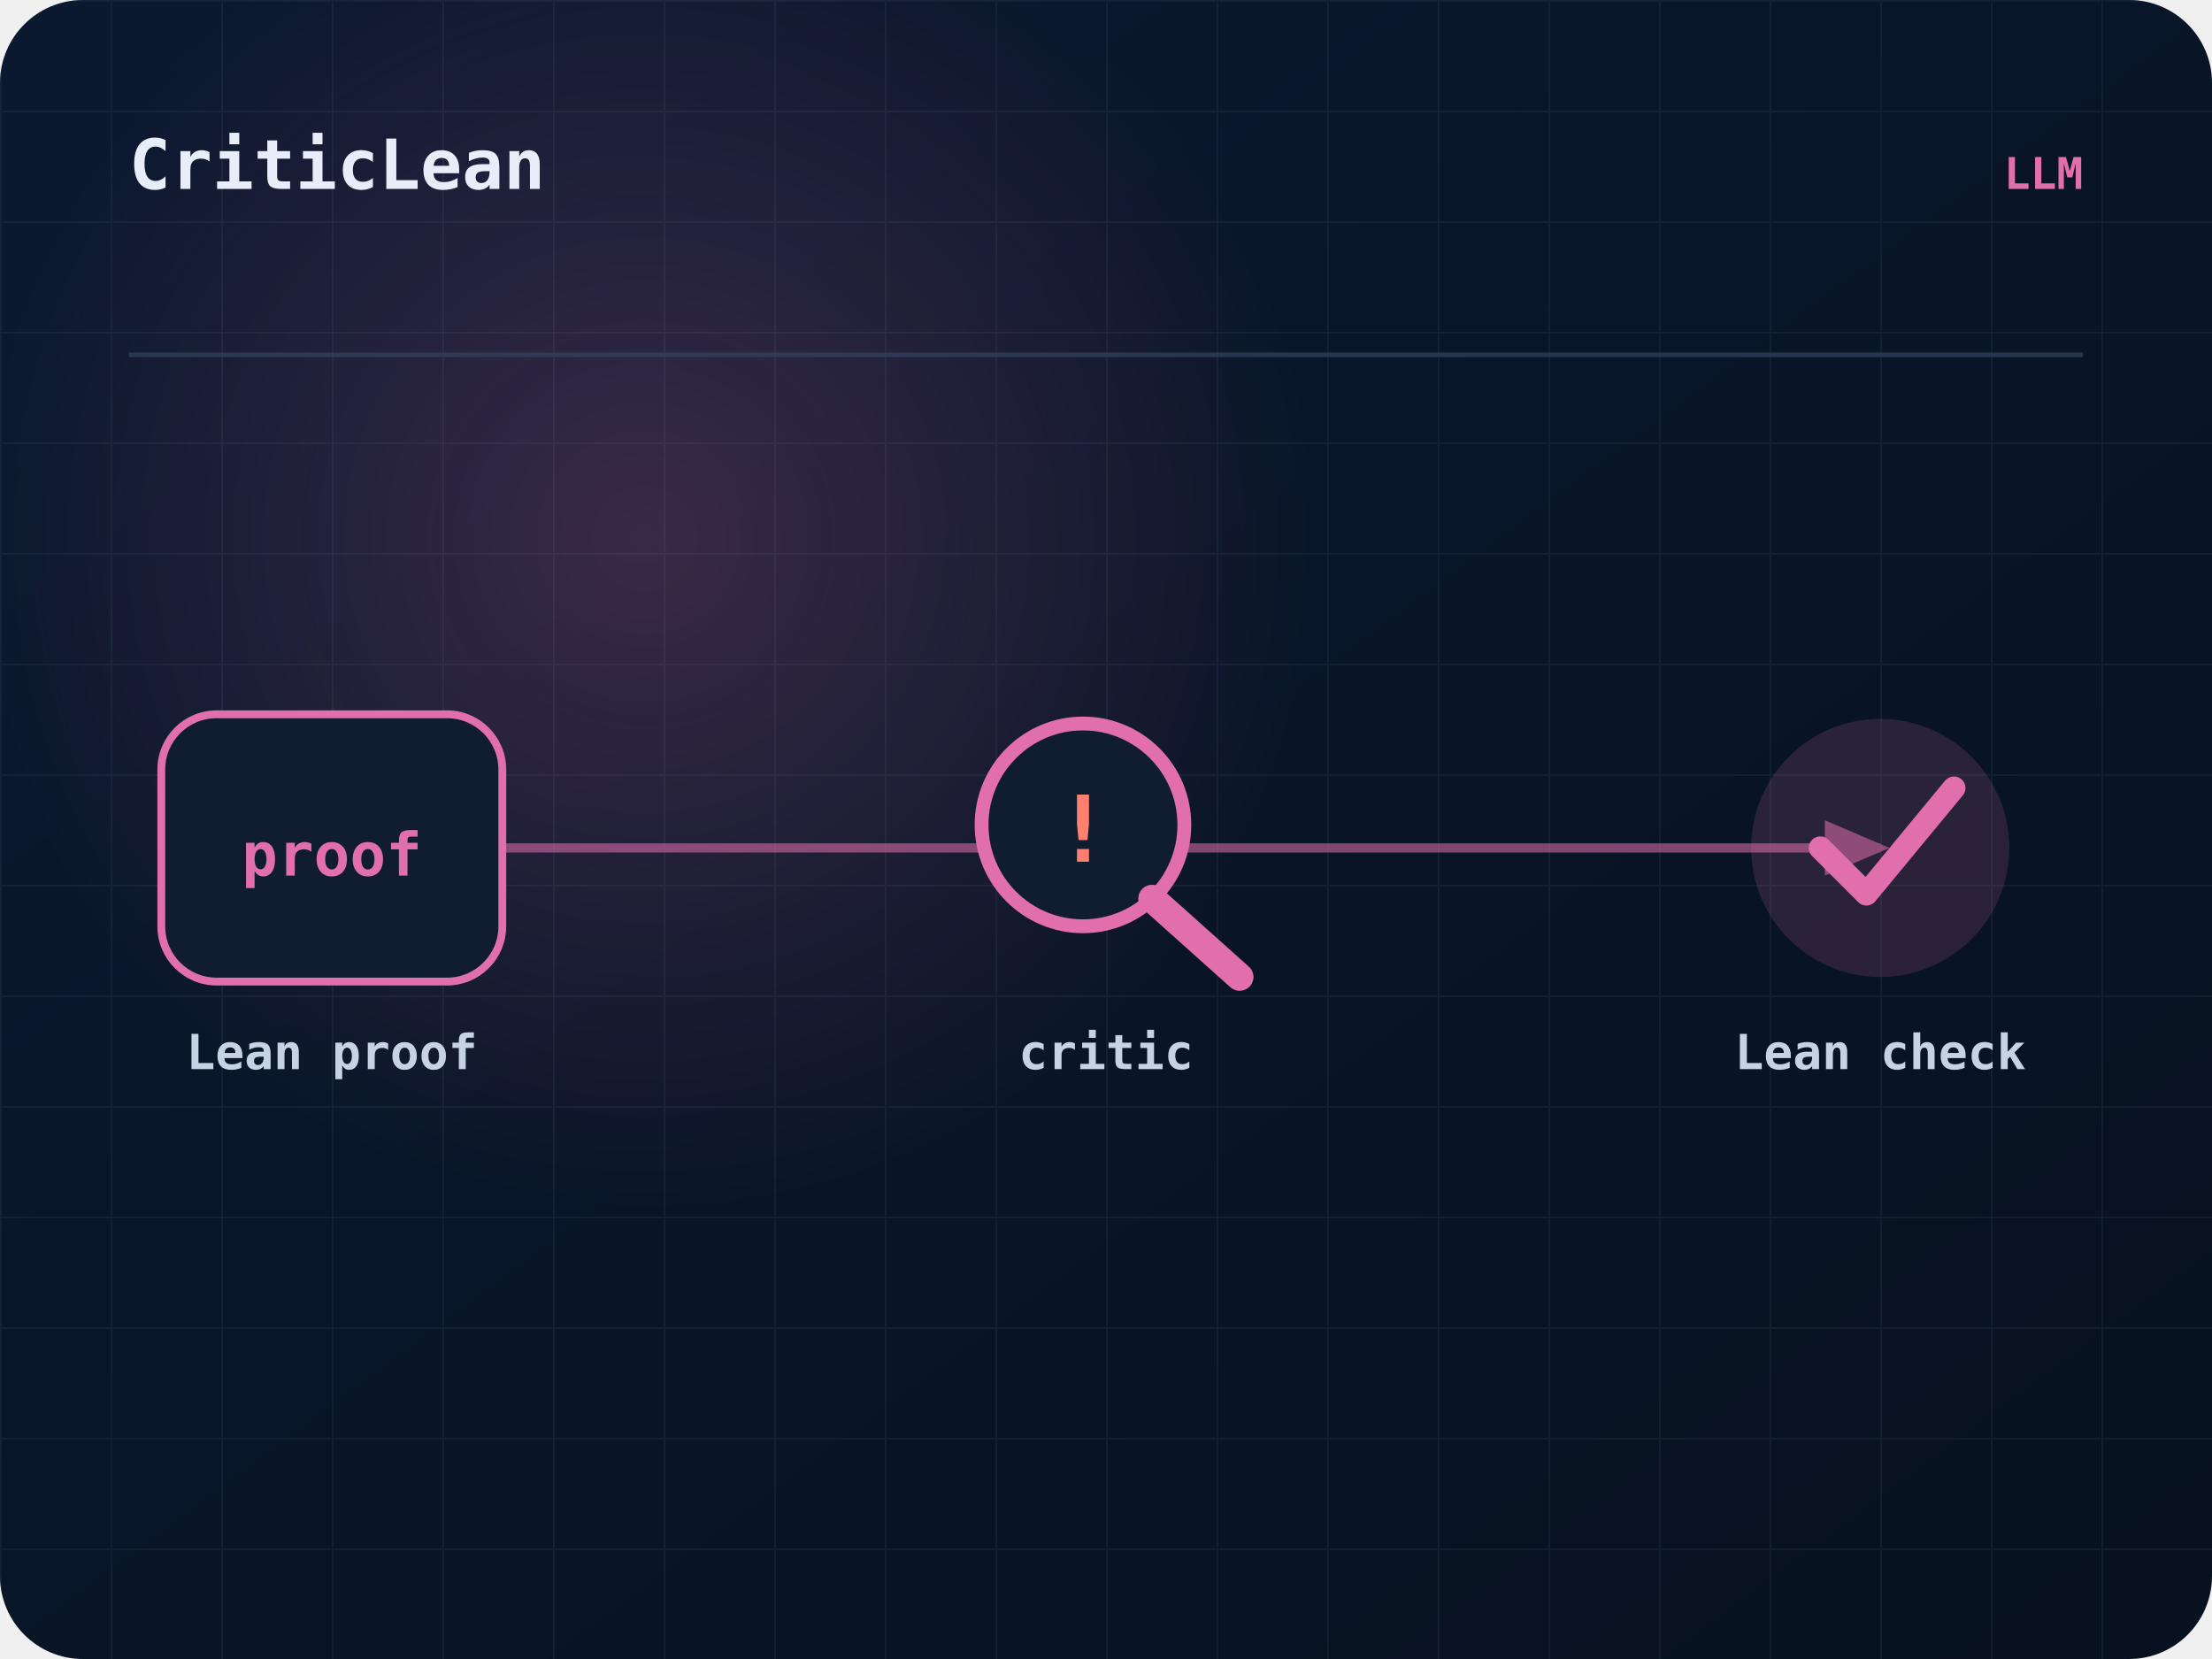
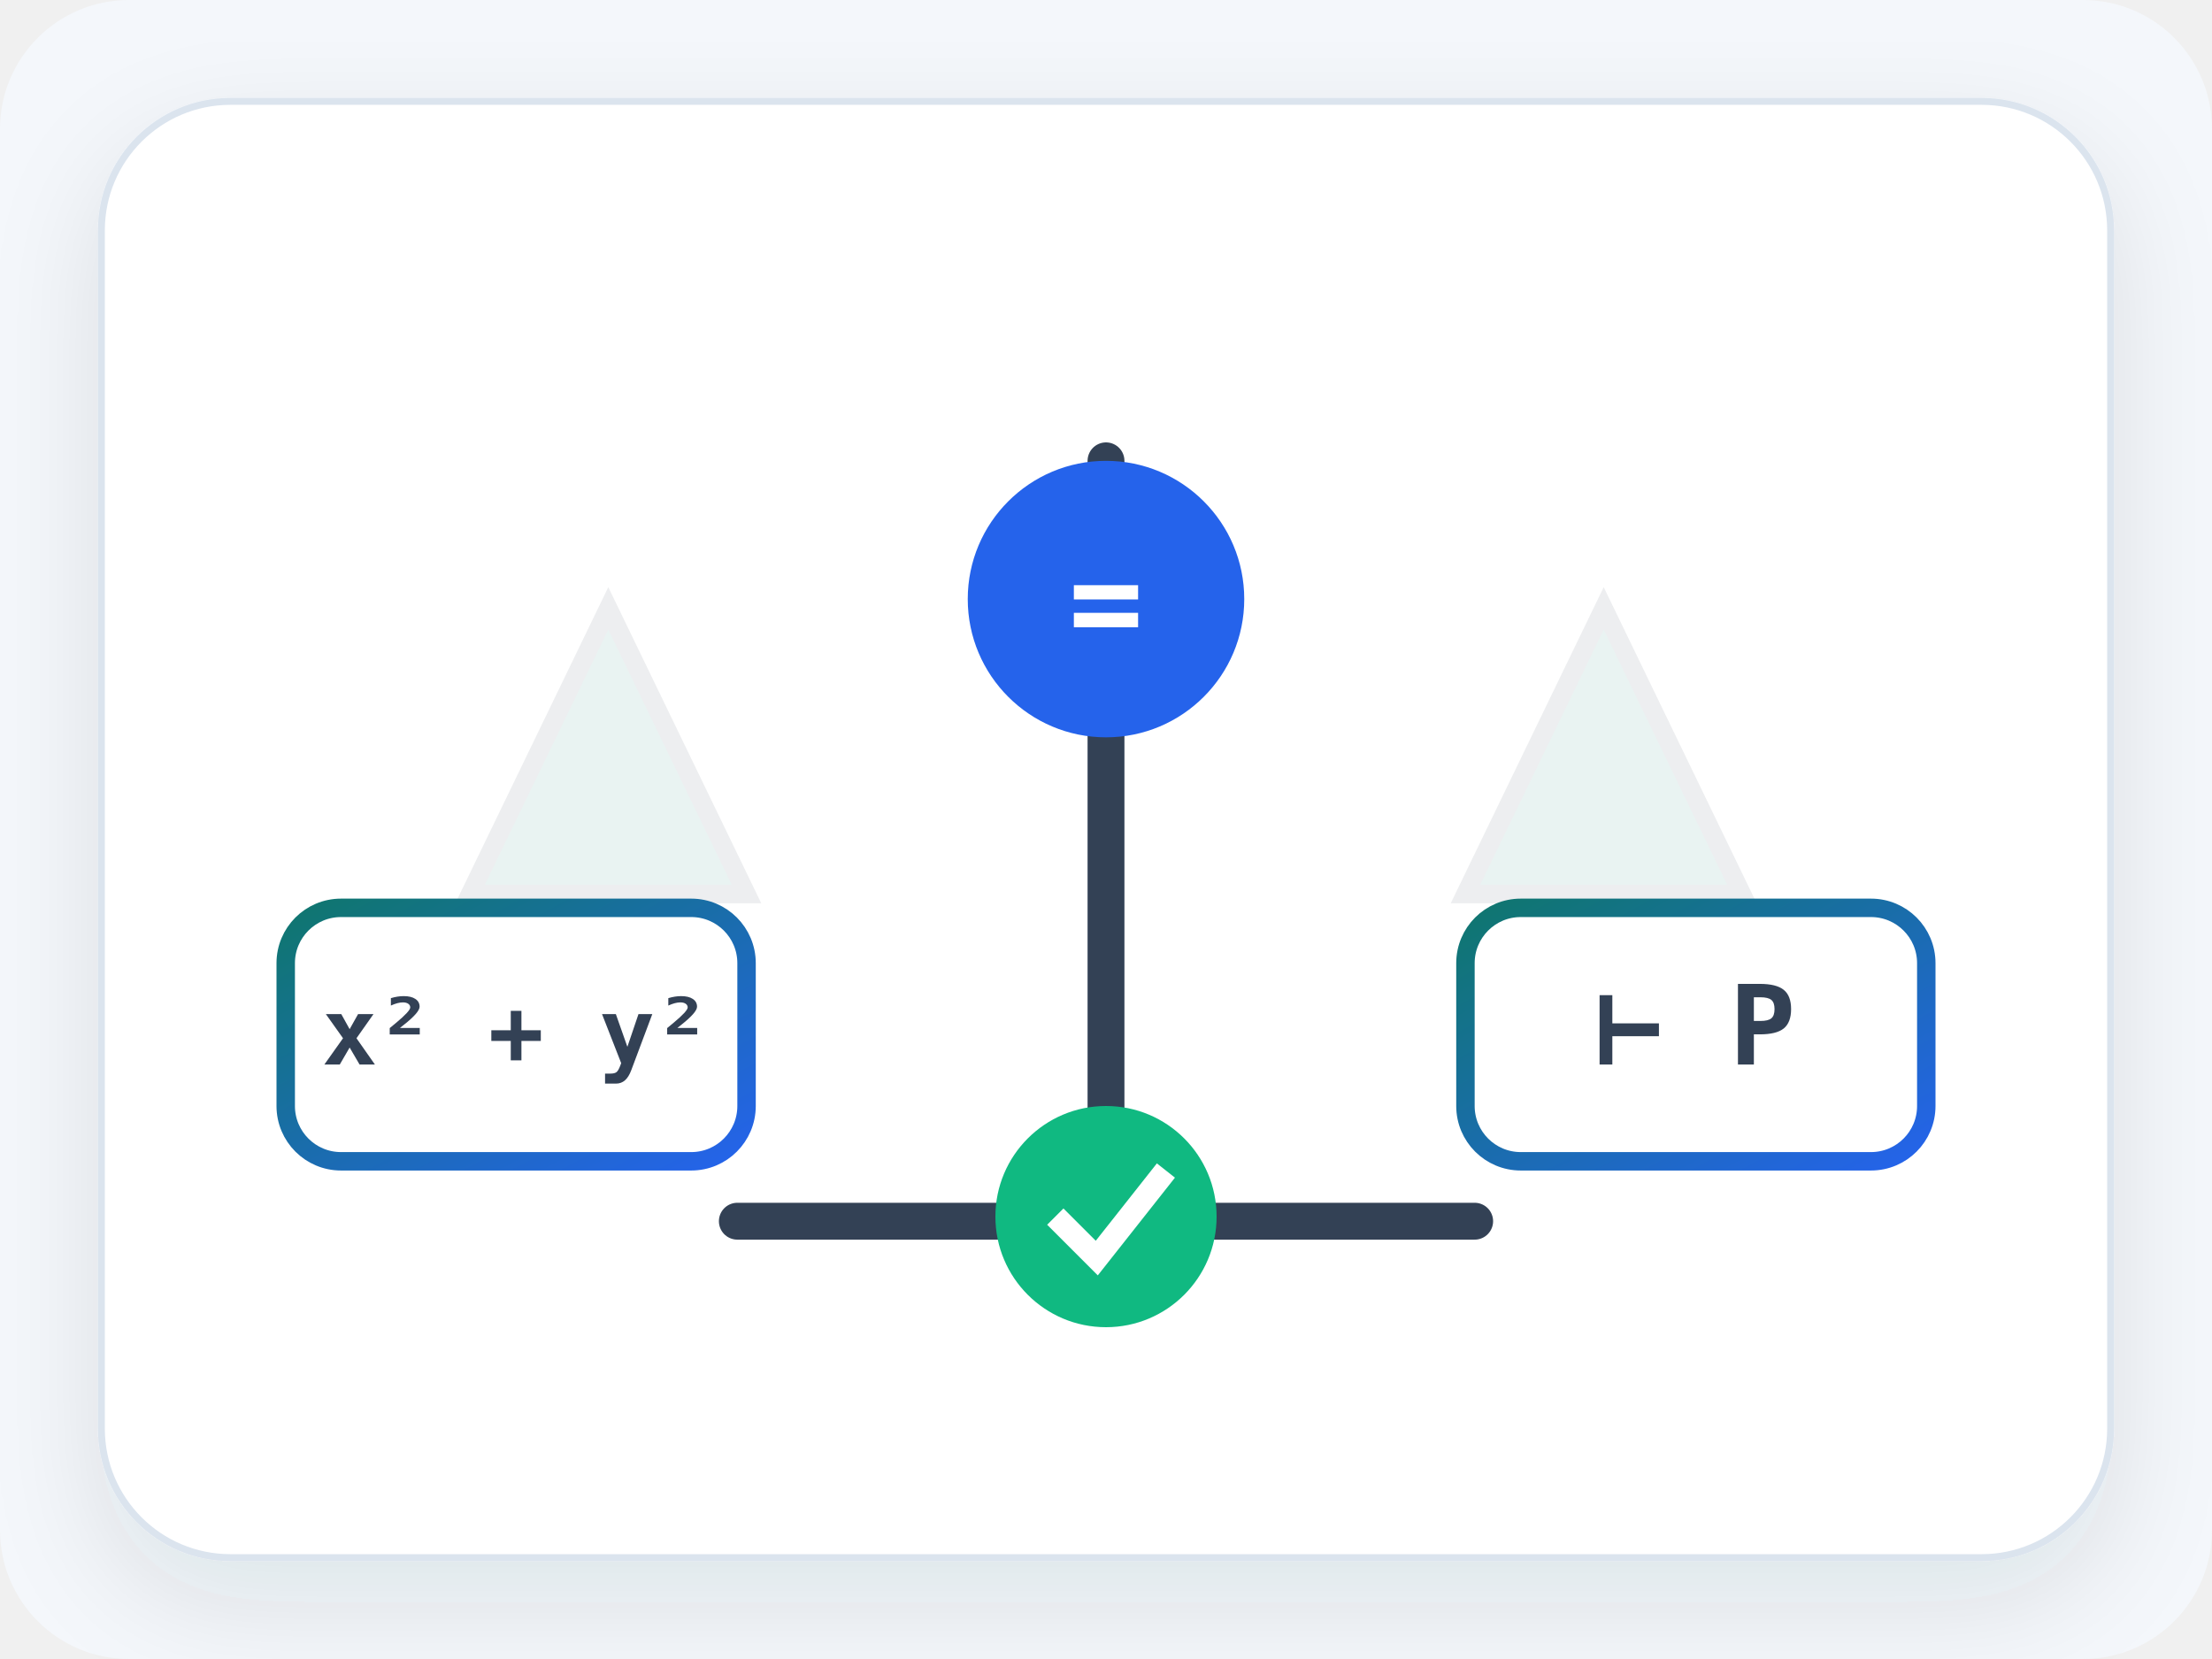
<svg xmlns="http://www.w3.org/2000/svg" viewBox="0 0 480 360" role="img" aria-labelledby="title desc">
  <defs>
-     <linearGradient id="bg" x1="0" y1="0" x2="1" y2="1">
-       <stop stop-color="#0b1930" />
-       <stop offset="1" stop-color="#07111f" />
+     <linearGradient id="accent" x1="0" y1="0" x2="1" y2="1">
+       <stop stop-color="#0f766e" />
+       <stop offset="1" stop-color="#2563eb" />
    </linearGradient>
-     <radialGradient id="halo">
-       <stop stop-color="#e16fae" stop-opacity=".22" />
-       <stop offset="1" stop-color="#e16fae" stop-opacity="0" />
-     </radialGradient>
-     <pattern id="grid" width="24" height="24" patternUnits="userSpaceOnUse">
-       <path d="M 24 0 L 0 0 0 24" fill="none" stroke="#2b3b53" stroke-width=".7" opacity=".32" />
-     </pattern>
+     <filter id="shadow" x="-20%" y="-20%" width="140%" height="140%">
+       <feDropShadow dx="0" dy="9" stdDeviation="12" flood-color="#1e293b" flood-opacity=".10" />
+     </filter>
    <marker id="arrow" markerWidth="8" markerHeight="8" refX="6" refY="3" orient="auto">
-       <path d="M0,0 L0,6 L7,3 z" fill="#e16fae" />
+       <path d="M0,0 L0,6 L7,3 z" fill="#2563eb" />
    </marker>
  </defs>
-   <rect width="480" height="360" rx="18" fill="url(#bg)" />
-   <rect width="480" height="360" rx="18" fill="url(#grid)" />
-   <circle cx="140" cy="117" r="145" fill="url(#halo)" />
-   <path d="M 28 77 H 452" stroke="#31435d" stroke-width="1" opacity=".7" />
-   <text x="28" y="41" text-anchor="start" font-family="IBM Plex Mono, Menlo, monospace" font-size="15" font-weight="700" fill="#e8eef9">CriticLean</text>
-   <text x="452" y="41" text-anchor="end" font-family="IBM Plex Mono, Menlo, monospace" font-size="9.5" font-weight="700" fill="#e16fae">LLM</text>
-   <path d="M 72.0 184 L 240.0 184" fill="none" stroke="#e16fae" stroke-width="2" opacity=".55" marker-end="url(#arrow)" />
-   <path d="M 240.0 184 L 408.0 184" fill="none" stroke="#e16fae" stroke-width="2" opacity=".55" marker-end="url(#arrow)" />
-   <rect x="35" y="155" width="74" height="58" rx="12" fill="#101d30" stroke="#e16fae" stroke-width="1.7" />
-   <text x="72.0" y="190" text-anchor="middle" font-family="IBM Plex Mono, Menlo, monospace" font-size="13" font-weight="700" fill="#e16fae">proof</text>
-   <text x="72.0" y="232" text-anchor="middle" font-family="IBM Plex Mono, Menlo, monospace" font-size="10.5" font-weight="600" fill="#c7d3e5">Lean proof</text>
-   <circle cx="235.0" cy="179" r="22" fill="#101d30" stroke="#e16fae" stroke-width="3" />
-   <line x1="250.0" y1="195" x2="269.0" y2="212" stroke="#e16fae" stroke-width="6" stroke-linecap="round" />
-   <text x="235.0" y="187" text-anchor="middle" font-family="IBM Plex Mono, Menlo, monospace" font-size="20" font-weight="700" fill="#ff806e">!</text>
-   <text x="240.0" y="232" text-anchor="middle" font-family="IBM Plex Mono, Menlo, monospace" font-size="10.5" font-weight="600" fill="#c7d3e5">critic</text>
-   <circle cx="408.0" cy="184" r="27" fill="#e16fae" opacity=".16" stroke="#e16fae" stroke-width="2" />
-   <path d="M 395.0 184 L 405.0 194 L 424.0 171" fill="none" stroke="#e16fae" stroke-width="5" stroke-linecap="round" stroke-linejoin="round" />
-   <text x="408.0" y="232" text-anchor="middle" font-family="IBM Plex Mono, Menlo, monospace" font-size="10.5" font-weight="600" fill="#c7d3e5">Lean check</text>
+   <rect width="480" height="360" rx="28" fill="#f4f7fb" />
+   <rect x="22" y="22" width="436" height="316" rx="28" fill="#ffffff" stroke="#dbe4ee" stroke-width="1.5" filter="url(#shadow)" />
+   <path d="M 240 100 V 265 M 160 265 H 320" stroke="#334155" stroke-width="8" stroke-linecap="round" />
+   <path d="M 100 132 H 380" stroke="url(#accent)" stroke-width="8" stroke-linecap="round" />
+   <path d="M 132 132 L 102 194 H 162 Z M 348 132 L 318 194 H 378 Z" fill="#0f766e" opacity=".09" stroke="#334155" stroke-width="4" />
+   <rect x="62" y="197" width="100" height="55" rx="12" fill="#fff" stroke="url(#accent)" stroke-width="4" />
+   <text x="112" y="231" text-anchor="middle" font-family="IBM Plex Mono, Menlo, monospace" font-size="20" font-weight="700" fill="#334155">x² + y²</text>
+   <rect x="318" y="197" width="100" height="55" rx="12" fill="#fff" stroke="url(#accent)" stroke-width="4" />
+   <text x="368" y="231" text-anchor="middle" font-family="IBM Plex Mono, Menlo, monospace" font-size="24" font-weight="700" fill="#334155">⊢ P</text>
+   <circle cx="240" cy="130" r="30" fill="#2563eb" />
+   <text x="240" y="140" text-anchor="middle" font-family="IBM Plex Mono, Menlo, monospace" font-size="27" font-weight="700" fill="#fff">=</text>
+   <circle cx="240" cy="264" r="24" fill="#10b981" />
+   <path d="M 229 264 L 238 273 L 253 254" fill="none" stroke="#fff" stroke-width="5" />
</svg>
